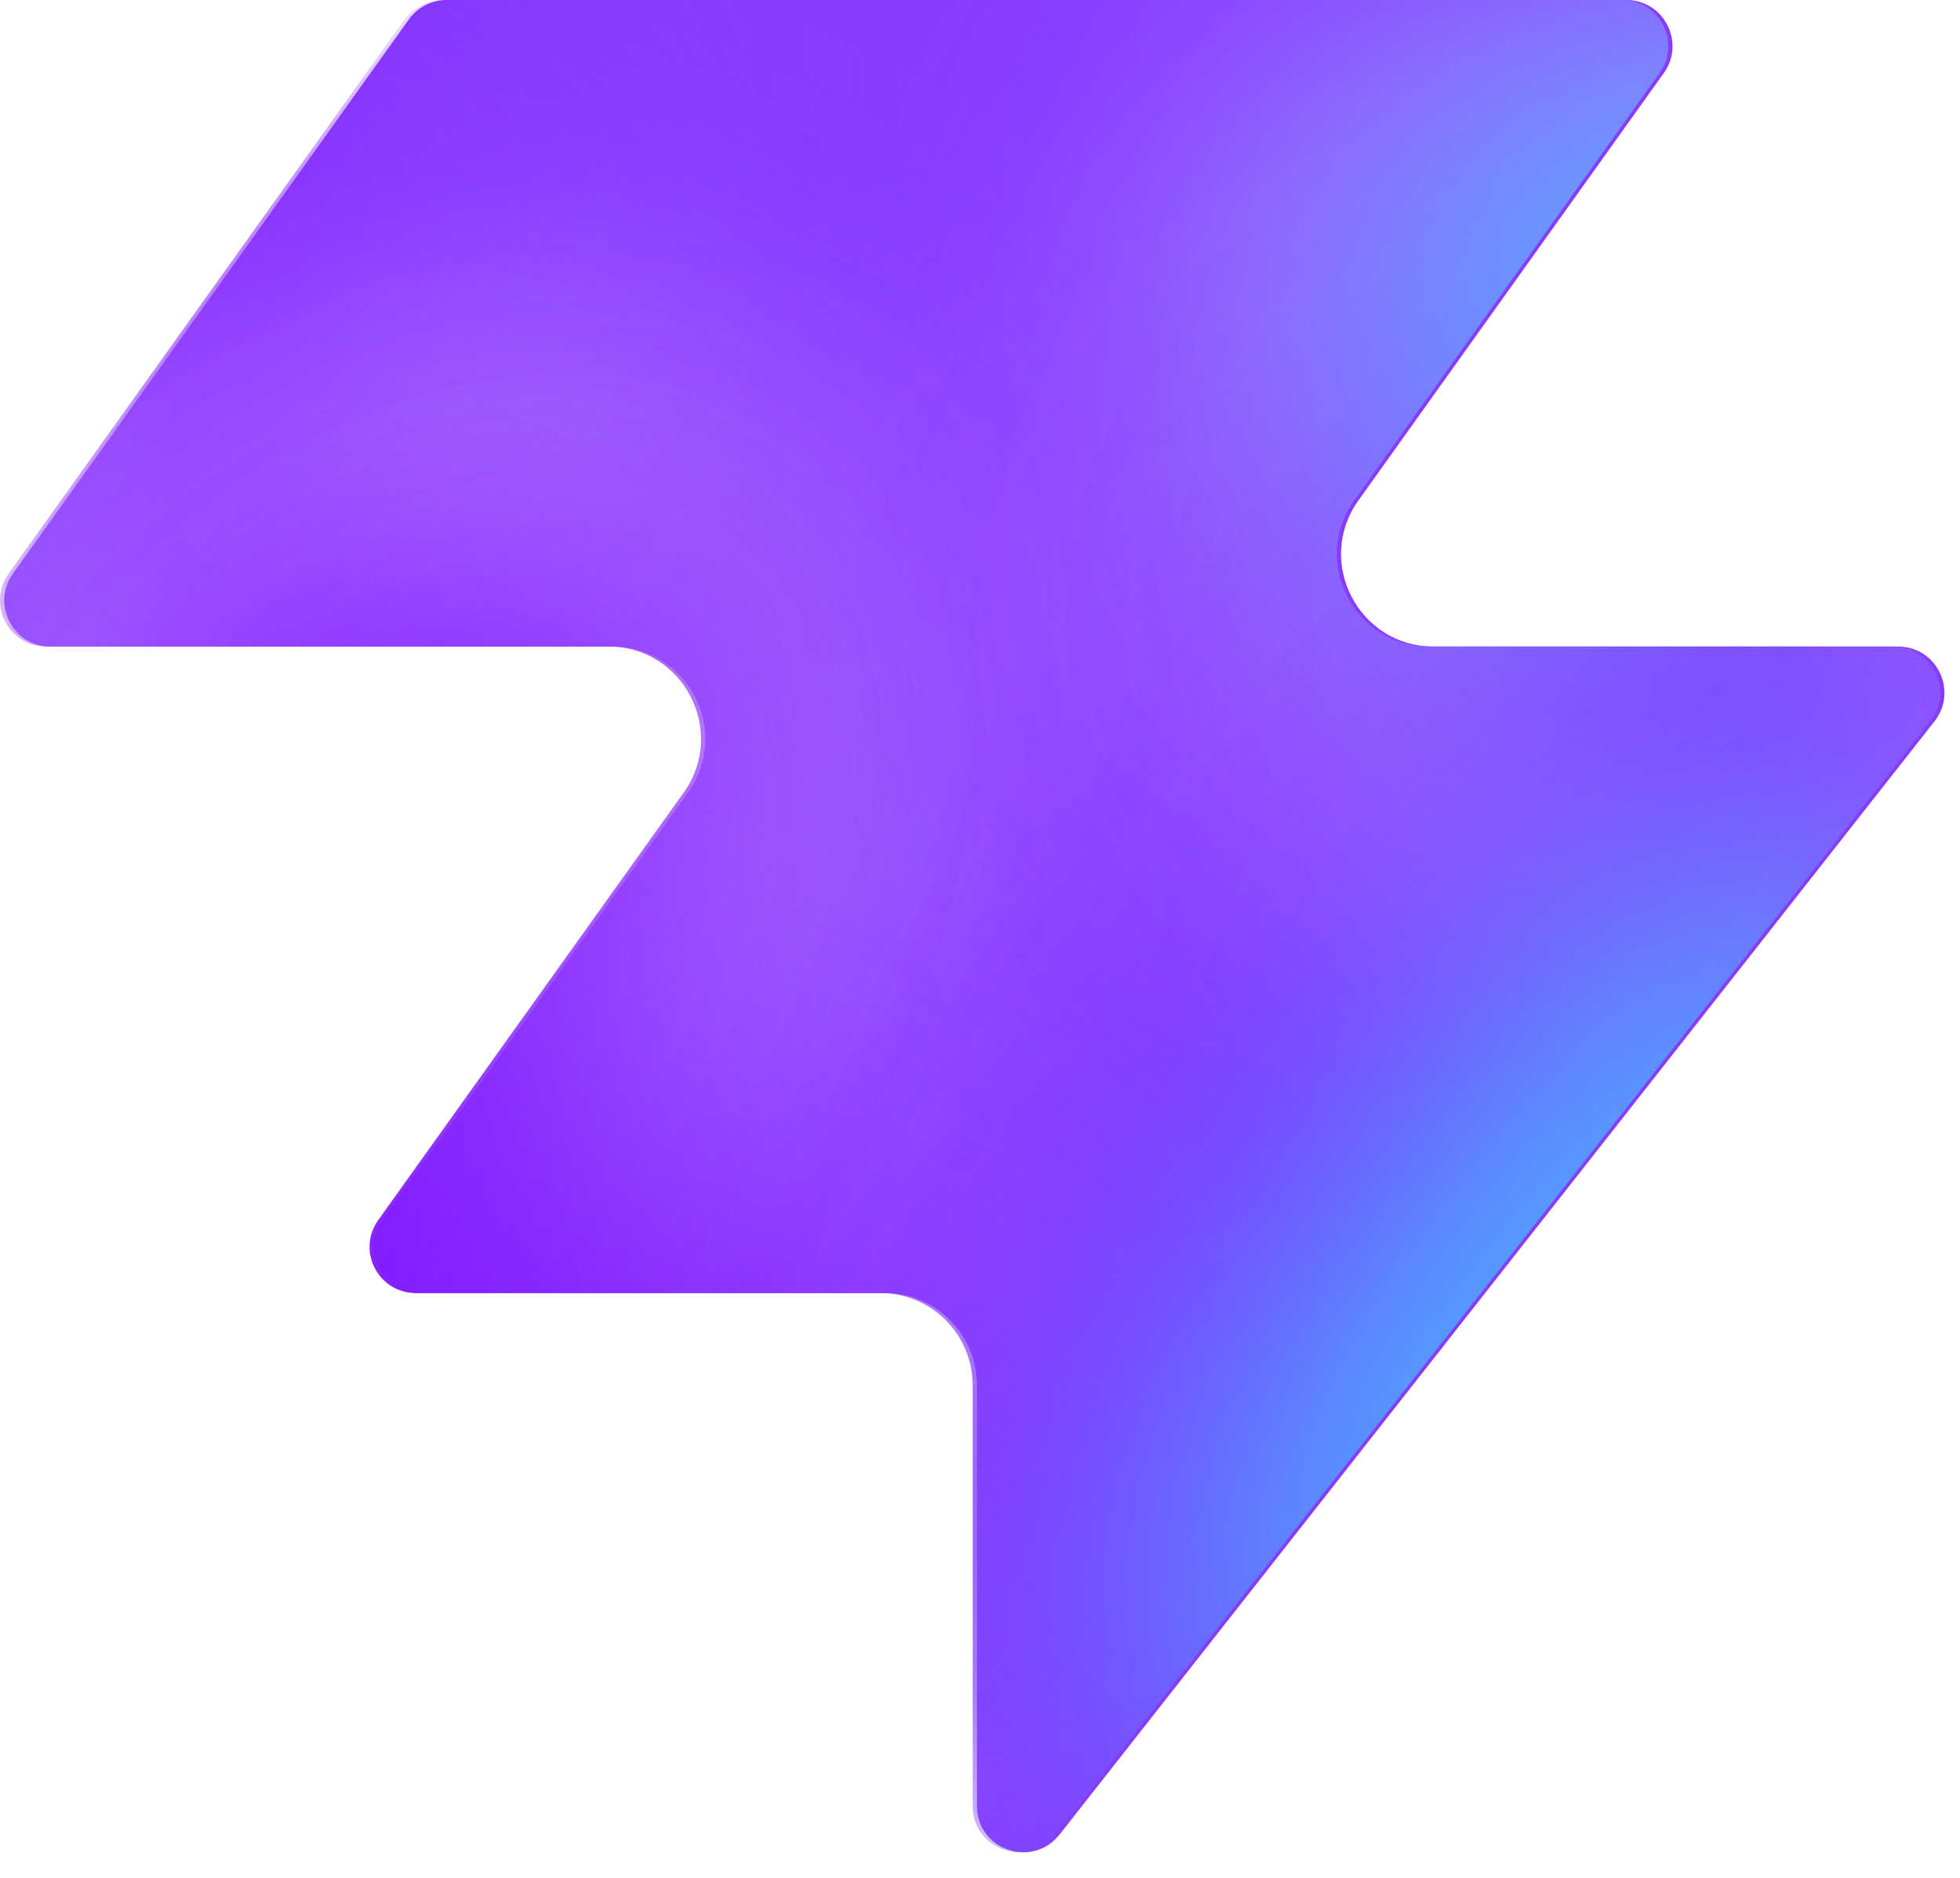
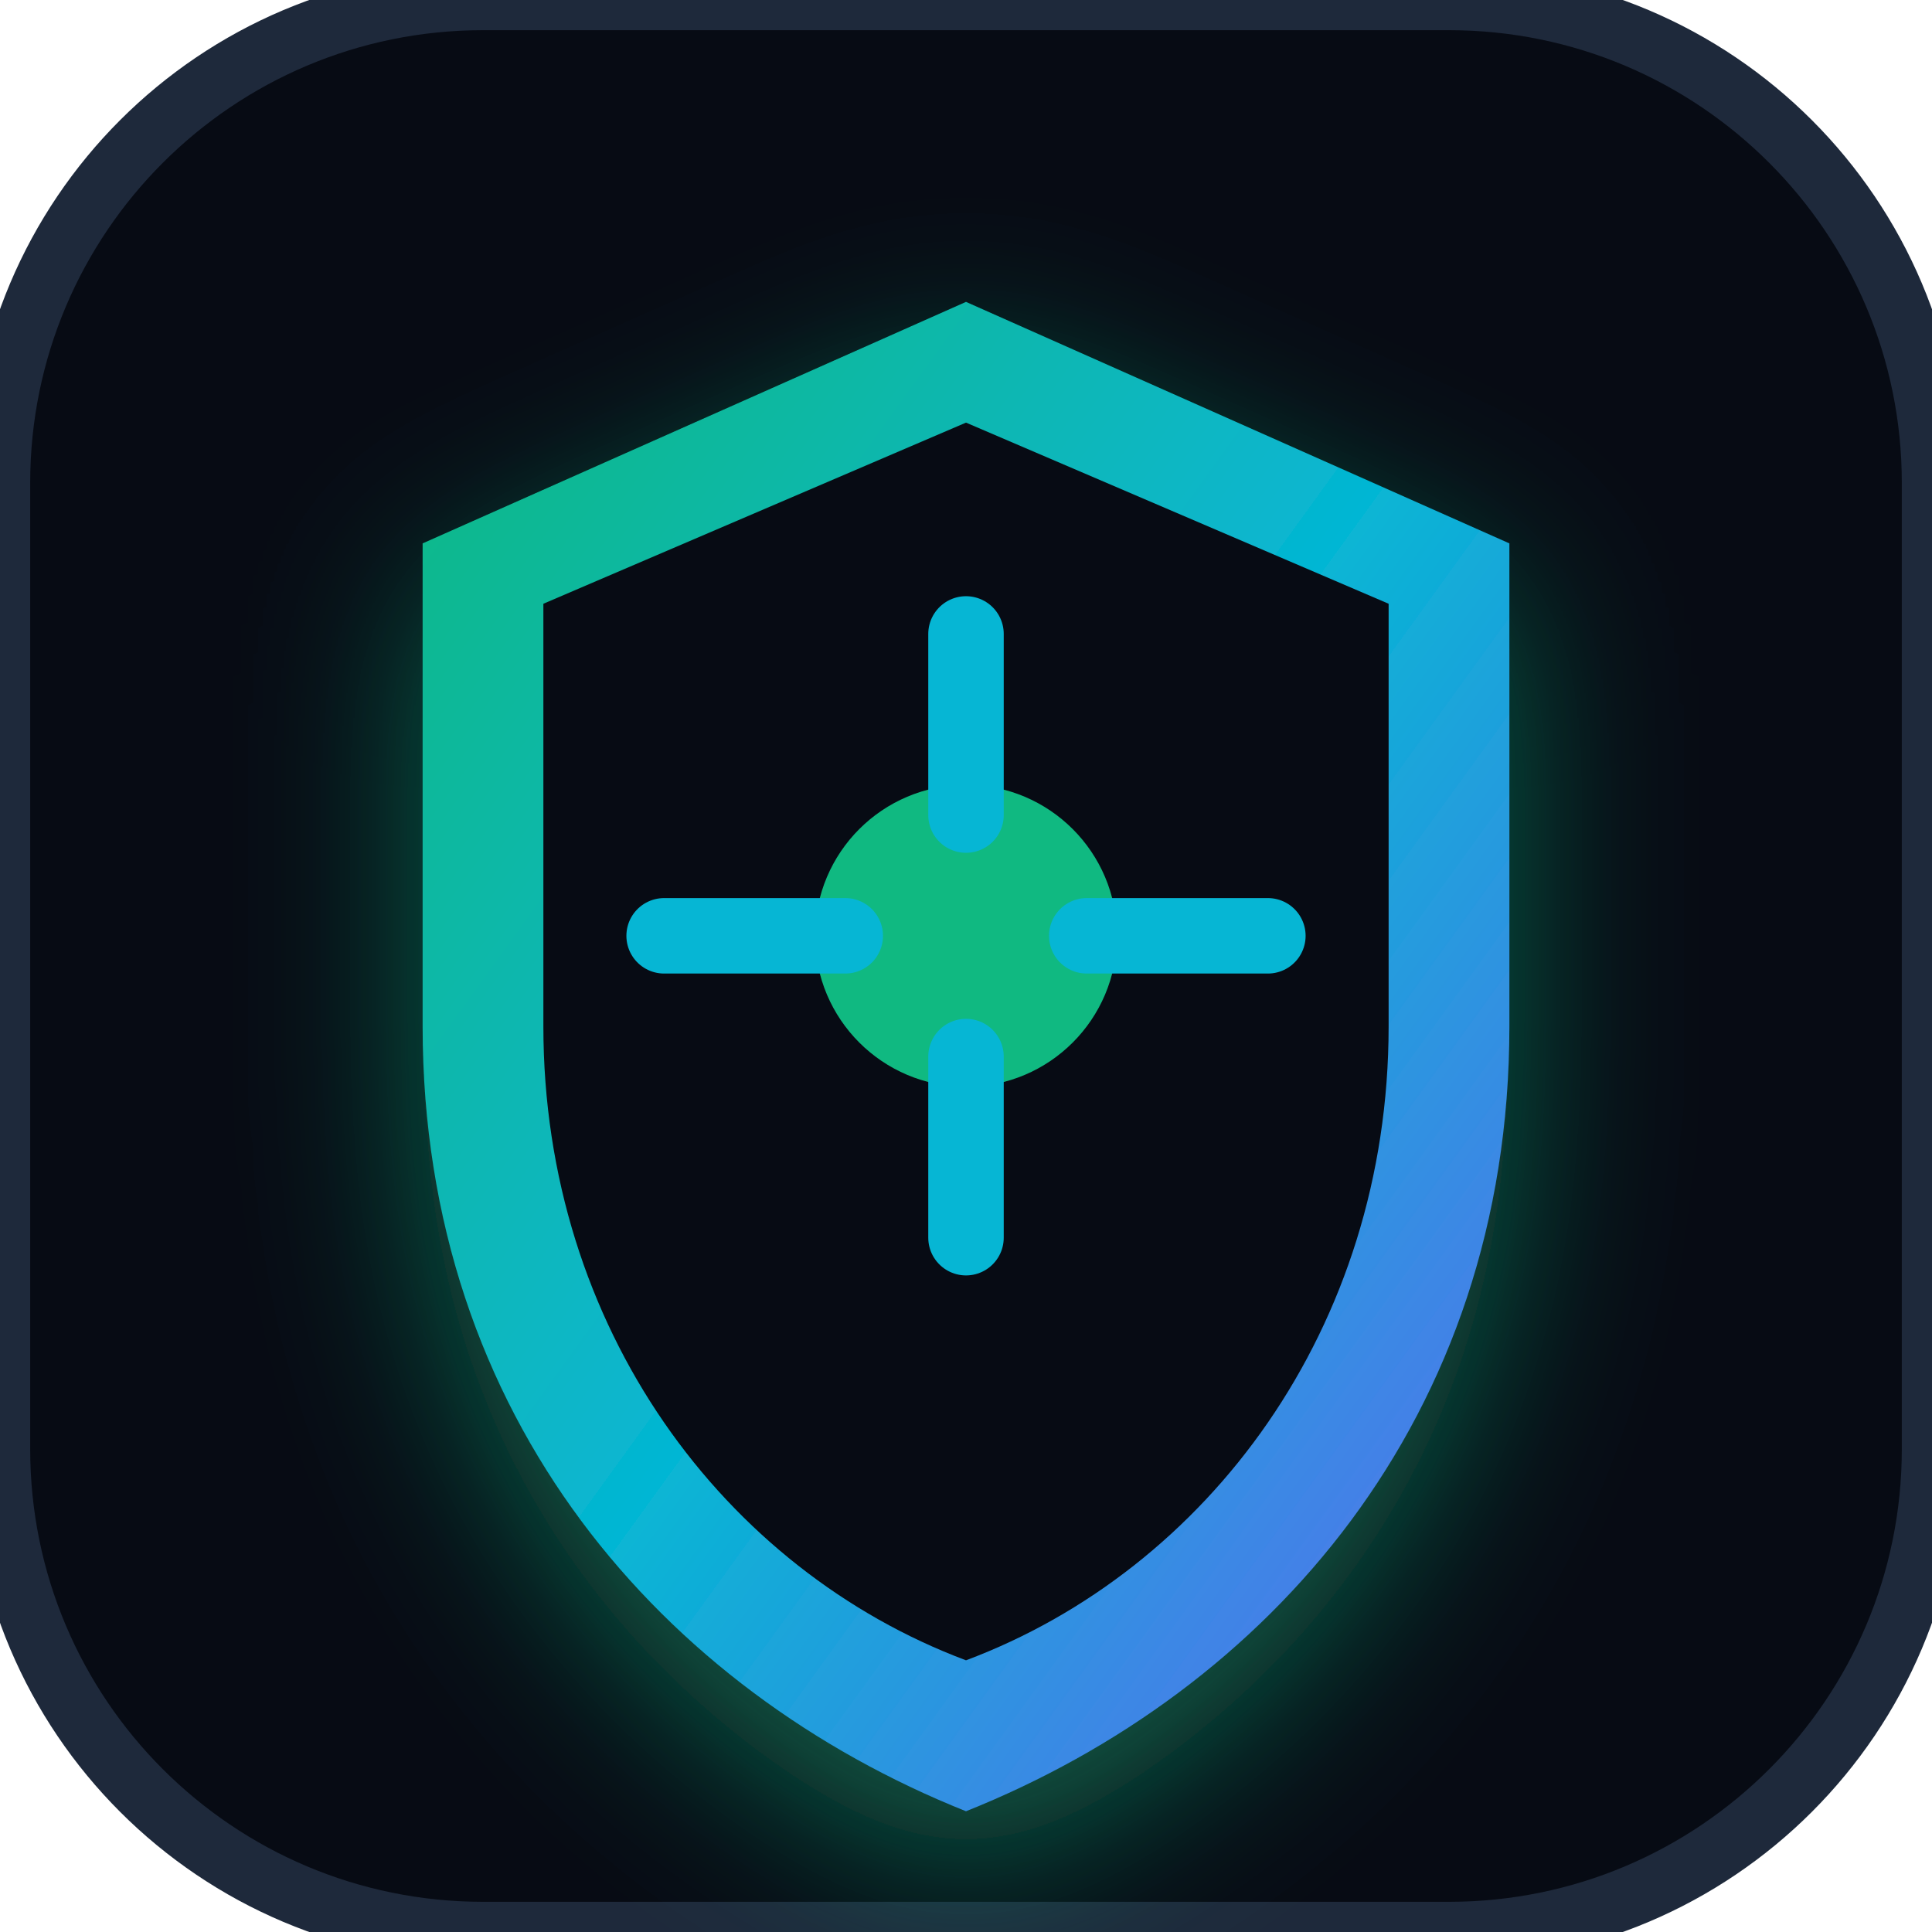
- <svg xmlns="http://www.w3.org/2000/svg" width="48" height="46" fill="none" viewBox="0 0 48 46">
-   <path fill="#863bff" d="M25.946 44.938c-.664.845-2.021.375-2.021-.698V33.937a2.26 2.26 0 0 0-2.262-2.262H10.287c-.92 0-1.456-1.04-.92-1.788l7.48-10.471c1.07-1.497 0-3.578-1.842-3.578H1.237c-.92 0-1.456-1.04-.92-1.788L10.013.474c.214-.297.556-.474.92-.474h28.894c.92 0 1.456 1.04.92 1.788l-7.48 10.471c-1.07 1.498 0 3.579 1.842 3.579h11.377c.943 0 1.473 1.088.89 1.83L25.947 44.94z" style="fill:#863bff;fill:color(display-p3 .525 .23 1);fill-opacity:1" />
-   <mask id="a" width="48" height="46" x="0" y="0" maskUnits="userSpaceOnUse" style="mask-type:alpha">
-     <path fill="#000" d="M25.842 44.938c-.664.844-2.021.375-2.021-.698V33.937a2.26 2.26 0 0 0-2.262-2.262H10.183c-.92 0-1.456-1.04-.92-1.788l7.48-10.471c1.07-1.498 0-3.579-1.842-3.579H1.133c-.92 0-1.456-1.04-.92-1.787L9.91.473c.214-.297.556-.474.92-.474h28.894c.92 0 1.456 1.04.92 1.788l-7.48 10.471c-1.07 1.498 0 3.578 1.842 3.578h11.377c.943 0 1.473 1.088.89 1.832L25.843 44.94z" style="fill:#000;fill-opacity:1" />
-   </mask>
-   <g mask="url(#a)">
-     <g filter="url(#b)">
-       <ellipse cx="5.508" cy="14.704" fill="#ede6ff" rx="5.508" ry="14.704" style="fill:#ede6ff;fill:color(display-p3 .927 .903 1);fill-opacity:1" transform="matrix(.00324 1 1 -.00324 -4.47 31.516)" />
-     </g>
-     <g filter="url(#c)">
-       <ellipse cx="10.399" cy="29.851" fill="#ede6ff" rx="10.399" ry="29.851" style="fill:#ede6ff;fill:color(display-p3 .927 .903 1);fill-opacity:1" transform="matrix(.00324 1 1 -.00324 -39.328 7.883)" />
-     </g>
-     <g filter="url(#d)">
-       <ellipse cx="5.508" cy="30.487" fill="#7e14ff" rx="5.508" ry="30.487" style="fill:#7e14ff;fill:color(display-p3 .492 .077 1);fill-opacity:1" transform="rotate(89.814 -25.913 -14.639)scale(1 -1)" />
-     </g>
-     <g filter="url(#e)">
-       <ellipse cx="5.508" cy="30.599" fill="#7e14ff" rx="5.508" ry="30.599" style="fill:#7e14ff;fill:color(display-p3 .492 .077 1);fill-opacity:1" transform="rotate(89.814 -32.644 -3.334)scale(1 -1)" />
-     </g>
-     <g filter="url(#f)">
-       <ellipse cx="5.508" cy="30.599" fill="#7e14ff" rx="5.508" ry="30.599" style="fill:#7e14ff;fill:color(display-p3 .492 .077 1);fill-opacity:1" transform="matrix(.00324 1 1 -.00324 -34.34 30.47)" />
-     </g>
-     <g filter="url(#g)">
-       <ellipse cx="14.072" cy="22.078" fill="#ede6ff" rx="14.072" ry="22.078" style="fill:#ede6ff;fill:color(display-p3 .927 .903 1);fill-opacity:1" transform="rotate(93.35 24.506 48.493)scale(-1 1)" />
-     </g>
-     <g filter="url(#h)">
-       <ellipse cx="3.47" cy="21.501" fill="#7e14ff" rx="3.47" ry="21.501" style="fill:#7e14ff;fill:color(display-p3 .492 .077 1);fill-opacity:1" transform="rotate(89.009 28.708 47.59)scale(-1 1)" />
-     </g>
-     <g filter="url(#i)">
-       <ellipse cx="3.47" cy="21.501" fill="#7e14ff" rx="3.47" ry="21.501" style="fill:#7e14ff;fill:color(display-p3 .492 .077 1);fill-opacity:1" transform="rotate(89.009 28.708 47.59)scale(-1 1)" />
-     </g>
-     <g filter="url(#j)">
-       <ellipse cx=".387" cy="8.972" fill="#7e14ff" rx="4.407" ry="29.108" style="fill:#7e14ff;fill:color(display-p3 .492 .077 1);fill-opacity:1" transform="rotate(39.51 .387 8.972)" />
-     </g>
-     <g filter="url(#k)">
-       <ellipse cx="47.523" cy="-6.092" fill="#7e14ff" rx="4.407" ry="29.108" style="fill:#7e14ff;fill:color(display-p3 .492 .077 1);fill-opacity:1" transform="rotate(37.892 47.523 -6.092)" />
-     </g>
-     <g filter="url(#l)">
-       <ellipse cx="41.412" cy="6.333" fill="#47bfff" rx="5.971" ry="9.665" style="fill:#47bfff;fill:color(display-p3 .28 .748 1);fill-opacity:1" transform="rotate(37.892 41.412 6.333)" />
-     </g>
-     <g filter="url(#m)">
-       <ellipse cx="-1.879" cy="38.332" fill="#7e14ff" rx="4.407" ry="29.108" style="fill:#7e14ff;fill:color(display-p3 .492 .077 1);fill-opacity:1" transform="rotate(37.892 -1.88 38.332)" />
-     </g>
-     <g filter="url(#n)">
-       <ellipse cx="-1.879" cy="38.332" fill="#7e14ff" rx="4.407" ry="29.108" style="fill:#7e14ff;fill:color(display-p3 .492 .077 1);fill-opacity:1" transform="rotate(37.892 -1.88 38.332)" />
-     </g>
-     <g filter="url(#o)">
-       <ellipse cx="35.651" cy="29.907" fill="#7e14ff" rx="4.407" ry="29.108" style="fill:#7e14ff;fill:color(display-p3 .492 .077 1);fill-opacity:1" transform="rotate(37.892 35.651 29.907)" />
-     </g>
-     <g filter="url(#p)">
-       <ellipse cx="38.418" cy="32.4" fill="#47bfff" rx="5.971" ry="15.297" style="fill:#47bfff;fill:color(display-p3 .28 .748 1);fill-opacity:1" transform="rotate(37.892 38.418 32.4)" />
-     </g>
-   </g>
+ <svg xmlns="http://www.w3.org/2000/svg" viewBox="0 0 64 64" width="64" height="64">
  <defs>
-     <filter id="b" width="60.045" height="41.654" x="-19.77" y="16.149" color-interpolation-filters="sRGB" filterUnits="userSpaceOnUse">
-       <feFlood flood-opacity="0" result="BackgroundImageFix" />
-       <feBlend in="SourceGraphic" in2="BackgroundImageFix" result="shape" />
-       <feGaussianBlur result="effect1_foregroundBlur_2002_17158" stdDeviation="7.659" />
-     </filter>
-     <filter id="c" width="90.34" height="51.437" x="-54.613" y="-7.533" color-interpolation-filters="sRGB" filterUnits="userSpaceOnUse">
-       <feFlood flood-opacity="0" result="BackgroundImageFix" />
-       <feBlend in="SourceGraphic" in2="BackgroundImageFix" result="shape" />
-       <feGaussianBlur result="effect1_foregroundBlur_2002_17158" stdDeviation="7.659" />
-     </filter>
-     <filter id="d" width="79.355" height="29.4" x="-49.64" y="2.03" color-interpolation-filters="sRGB" filterUnits="userSpaceOnUse">
-       <feFlood flood-opacity="0" result="BackgroundImageFix" />
-       <feBlend in="SourceGraphic" in2="BackgroundImageFix" result="shape" />
-       <feGaussianBlur result="effect1_foregroundBlur_2002_17158" stdDeviation="4.596" />
-     </filter>
-     <filter id="e" width="79.579" height="29.4" x="-45.045" y="20.029" color-interpolation-filters="sRGB" filterUnits="userSpaceOnUse">
-       <feFlood flood-opacity="0" result="BackgroundImageFix" />
-       <feBlend in="SourceGraphic" in2="BackgroundImageFix" result="shape" />
-       <feGaussianBlur result="effect1_foregroundBlur_2002_17158" stdDeviation="4.596" />
-     </filter>
-     <filter id="f" width="79.579" height="29.4" x="-43.513" y="21.178" color-interpolation-filters="sRGB" filterUnits="userSpaceOnUse">
-       <feFlood flood-opacity="0" result="BackgroundImageFix" />
-       <feBlend in="SourceGraphic" in2="BackgroundImageFix" result="shape" />
-       <feGaussianBlur result="effect1_foregroundBlur_2002_17158" stdDeviation="4.596" />
-     </filter>
-     <filter id="g" width="74.749" height="58.852" x="15.756" y="-17.901" color-interpolation-filters="sRGB" filterUnits="userSpaceOnUse">
-       <feFlood flood-opacity="0" result="BackgroundImageFix" />
-       <feBlend in="SourceGraphic" in2="BackgroundImageFix" result="shape" />
-       <feGaussianBlur result="effect1_foregroundBlur_2002_17158" stdDeviation="7.659" />
-     </filter>
-     <filter id="h" width="61.377" height="25.362" x="23.548" y="2.284" color-interpolation-filters="sRGB" filterUnits="userSpaceOnUse">
-       <feFlood flood-opacity="0" result="BackgroundImageFix" />
-       <feBlend in="SourceGraphic" in2="BackgroundImageFix" result="shape" />
-       <feGaussianBlur result="effect1_foregroundBlur_2002_17158" stdDeviation="4.596" />
-     </filter>
-     <filter id="i" width="61.377" height="25.362" x="23.548" y="2.284" color-interpolation-filters="sRGB" filterUnits="userSpaceOnUse">
-       <feFlood flood-opacity="0" result="BackgroundImageFix" />
-       <feBlend in="SourceGraphic" in2="BackgroundImageFix" result="shape" />
-       <feGaussianBlur result="effect1_foregroundBlur_2002_17158" stdDeviation="4.596" />
-     </filter>
-     <filter id="j" width="56.045" height="63.649" x="-27.636" y="-22.853" color-interpolation-filters="sRGB" filterUnits="userSpaceOnUse">
-       <feFlood flood-opacity="0" result="BackgroundImageFix" />
-       <feBlend in="SourceGraphic" in2="BackgroundImageFix" result="shape" />
-       <feGaussianBlur result="effect1_foregroundBlur_2002_17158" stdDeviation="4.596" />
-     </filter>
-     <filter id="k" width="54.814" height="64.646" x="20.116" y="-38.415" color-interpolation-filters="sRGB" filterUnits="userSpaceOnUse">
-       <feFlood flood-opacity="0" result="BackgroundImageFix" />
-       <feBlend in="SourceGraphic" in2="BackgroundImageFix" result="shape" />
-       <feGaussianBlur result="effect1_foregroundBlur_2002_17158" stdDeviation="4.596" />
-     </filter>
-     <filter id="l" width="33.541" height="35.313" x="24.641" y="-11.323" color-interpolation-filters="sRGB" filterUnits="userSpaceOnUse">
-       <feFlood flood-opacity="0" result="BackgroundImageFix" />
-       <feBlend in="SourceGraphic" in2="BackgroundImageFix" result="shape" />
-       <feGaussianBlur result="effect1_foregroundBlur_2002_17158" stdDeviation="4.596" />
-     </filter>
-     <filter id="m" width="54.814" height="64.646" x="-29.286" y="6.009" color-interpolation-filters="sRGB" filterUnits="userSpaceOnUse">
-       <feFlood flood-opacity="0" result="BackgroundImageFix" />
-       <feBlend in="SourceGraphic" in2="BackgroundImageFix" result="shape" />
-       <feGaussianBlur result="effect1_foregroundBlur_2002_17158" stdDeviation="4.596" />
-     </filter>
-     <filter id="n" width="54.814" height="64.646" x="-29.286" y="6.009" color-interpolation-filters="sRGB" filterUnits="userSpaceOnUse">
-       <feFlood flood-opacity="0" result="BackgroundImageFix" />
-       <feBlend in="SourceGraphic" in2="BackgroundImageFix" result="shape" />
-       <feGaussianBlur result="effect1_foregroundBlur_2002_17158" stdDeviation="4.596" />
-     </filter>
-     <filter id="o" width="54.814" height="64.646" x="8.244" y="-2.416" color-interpolation-filters="sRGB" filterUnits="userSpaceOnUse">
-       <feFlood flood-opacity="0" result="BackgroundImageFix" />
-       <feBlend in="SourceGraphic" in2="BackgroundImageFix" result="shape" />
-       <feGaussianBlur result="effect1_foregroundBlur_2002_17158" stdDeviation="4.596" />
-     </filter>
-     <filter id="p" width="39.409" height="43.623" x="18.713" y="10.588" color-interpolation-filters="sRGB" filterUnits="userSpaceOnUse">
-       <feFlood flood-opacity="0" result="BackgroundImageFix" />
-       <feBlend in="SourceGraphic" in2="BackgroundImageFix" result="shape" />
-       <feGaussianBlur result="effect1_foregroundBlur_2002_17158" stdDeviation="4.596" />
+     <linearGradient id="shieldGrad" x1="0%" y1="0%" x2="100%" y2="100%">
+       <stop offset="0%" stop-color="#10b981" />
+       <stop offset="50%" stop-color="#06b6d4" />
+       <stop offset="100%" stop-color="#6366f1" />
+     </linearGradient>
+     <filter id="glow" x="-20%" y="-20%" width="140%" height="140%">
+       <feDropShadow dx="0" dy="2" stdDeviation="3" flood-color="#10b981" flood-opacity="0.5" />
    </filter>
  </defs>
+   <rect width="64" height="64" rx="16" fill="#070b14" stroke="#1e293b" stroke-width="2" />
+   <path d="M32 10 L14 18 v16 c0 13 8 22 18 26 c10 -4 18 -13 18 -26 V18 Z" fill="url(#shieldGrad)" filter="url(#glow)" />
+   <path d="M32 14 L18 20 v14 c0 10 6 18 14 21 c8 -3 14 -11 14 -21 V20 Z" fill="#070b14" />
+   <circle cx="32" cy="31" r="5" fill="#10b981" />
+   <path d="M22 31 h6 M36 31 h6" stroke="#06b6d4" stroke-width="2.5" stroke-linecap="round" />
+   <path d="M32 21 v6 M32 35 v6" stroke="#06b6d4" stroke-width="2.5" stroke-linecap="round" />
</svg>
